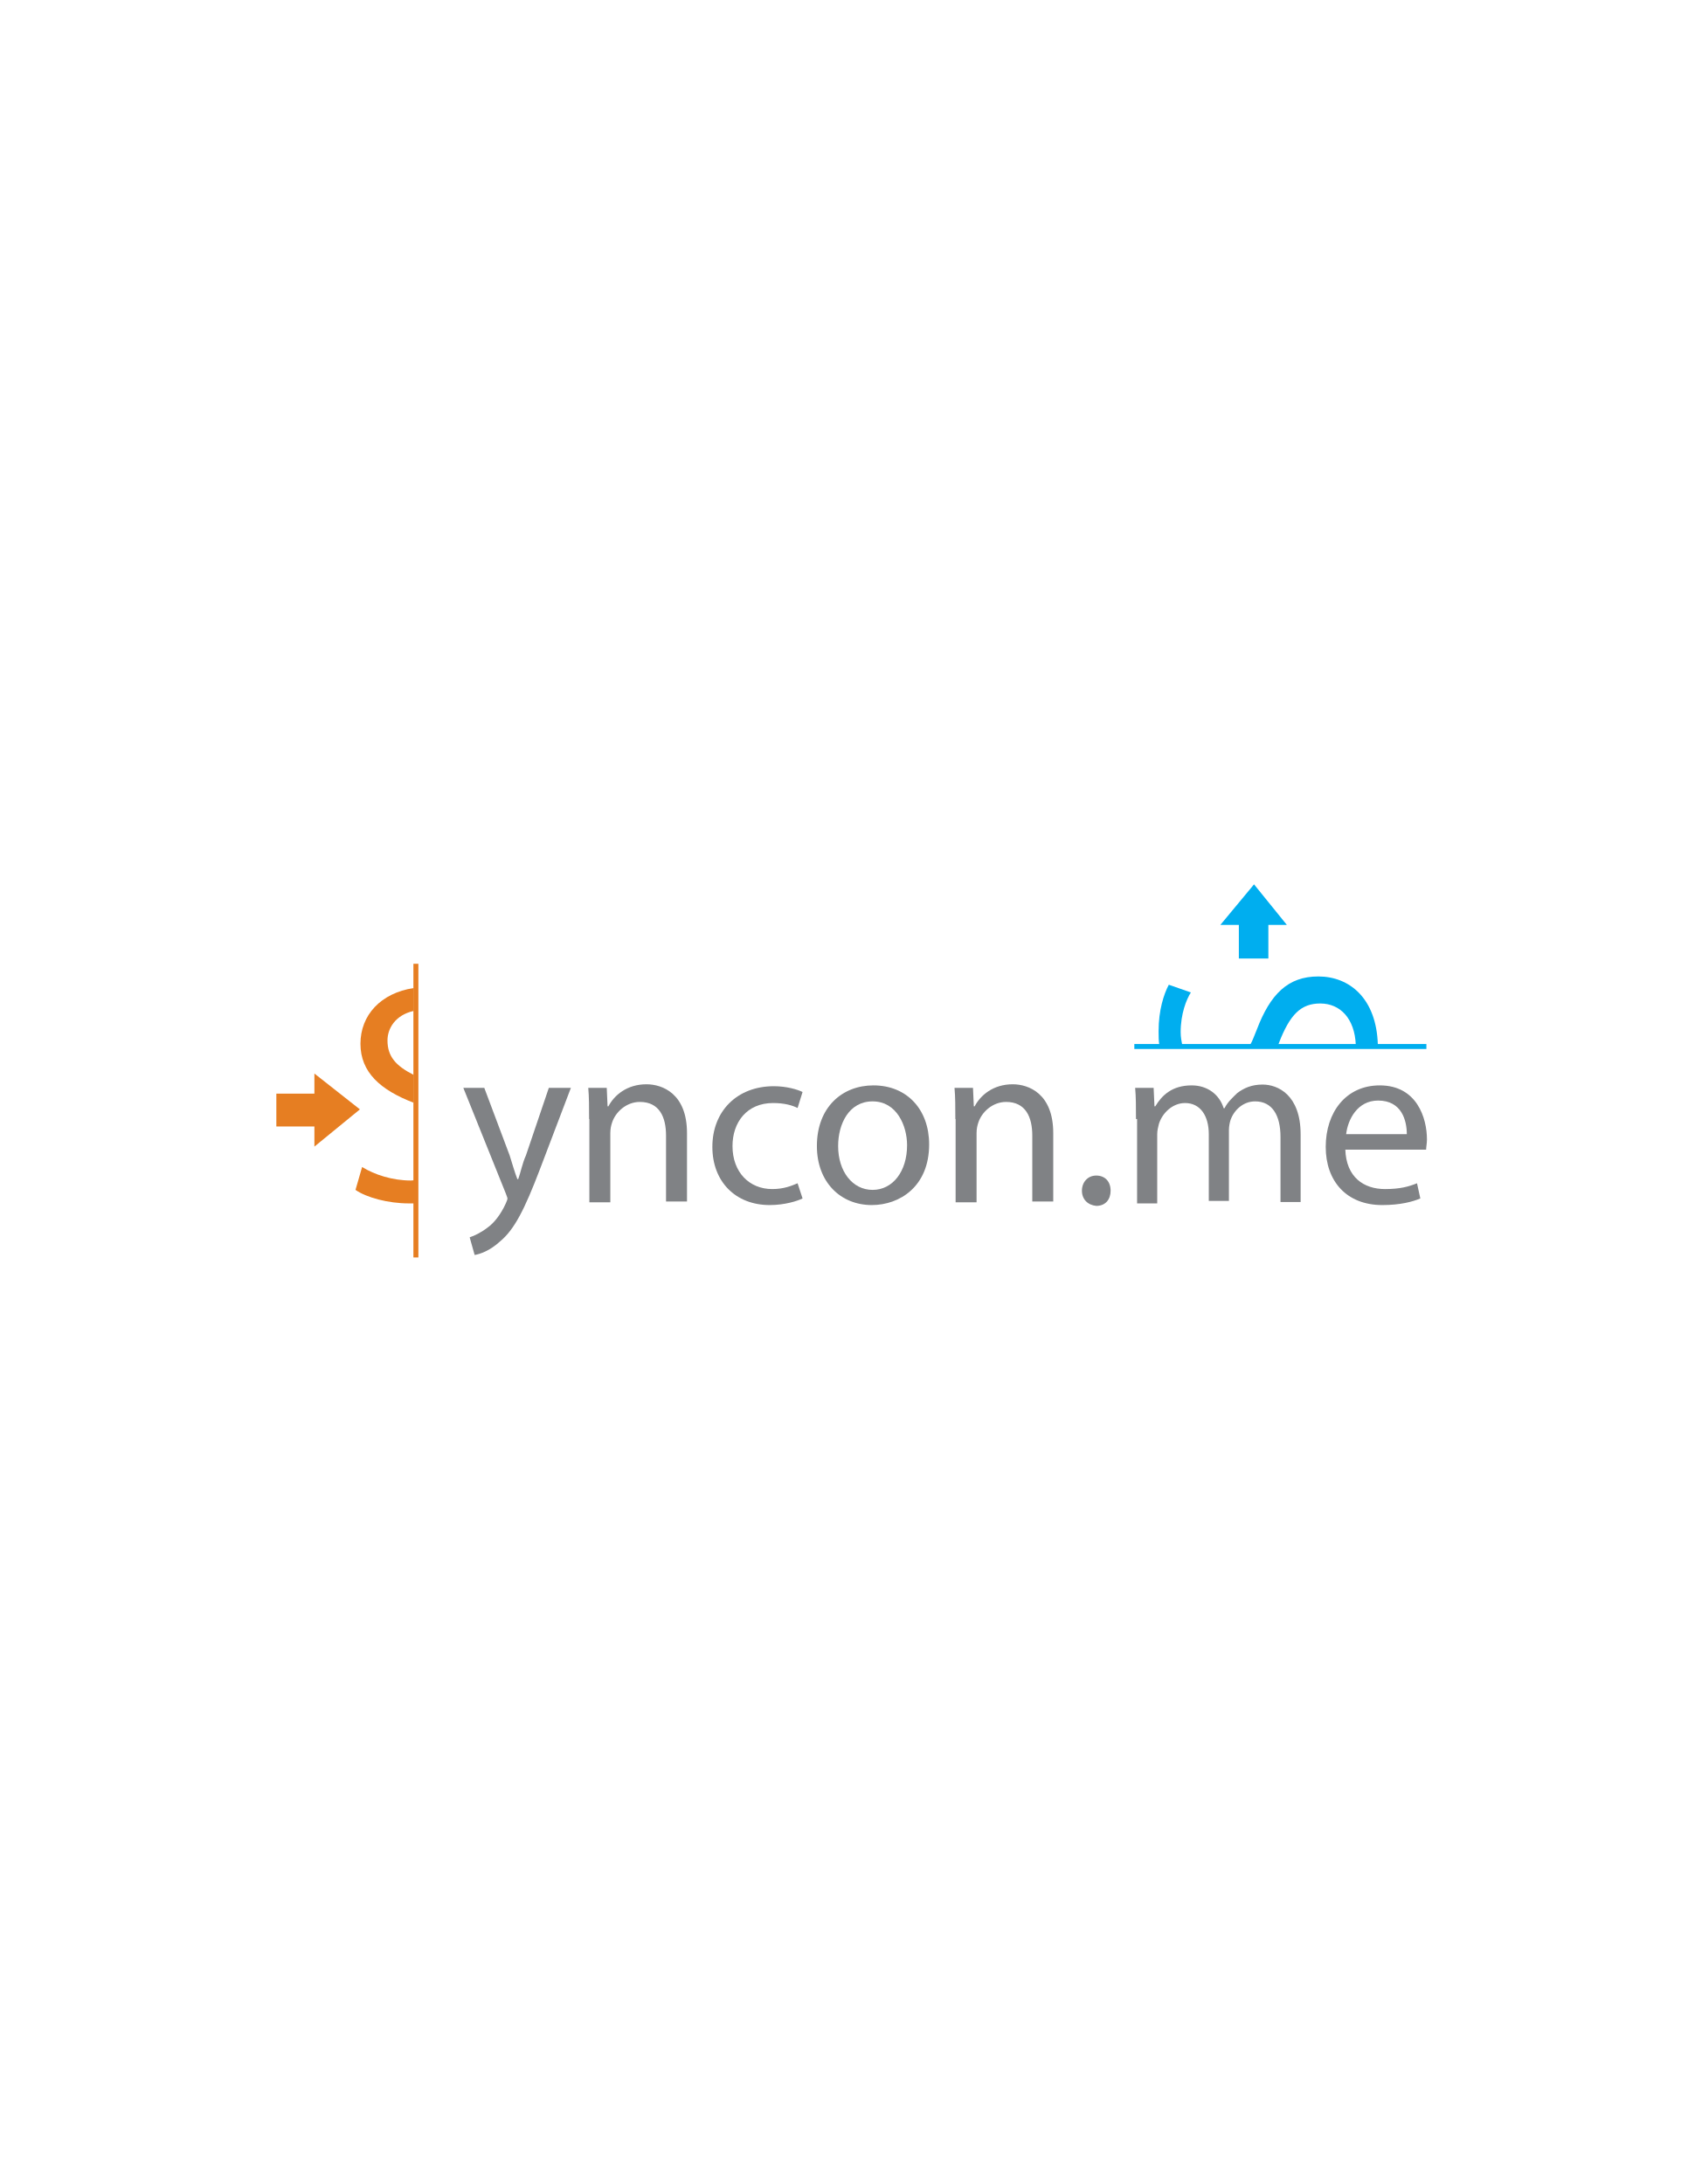
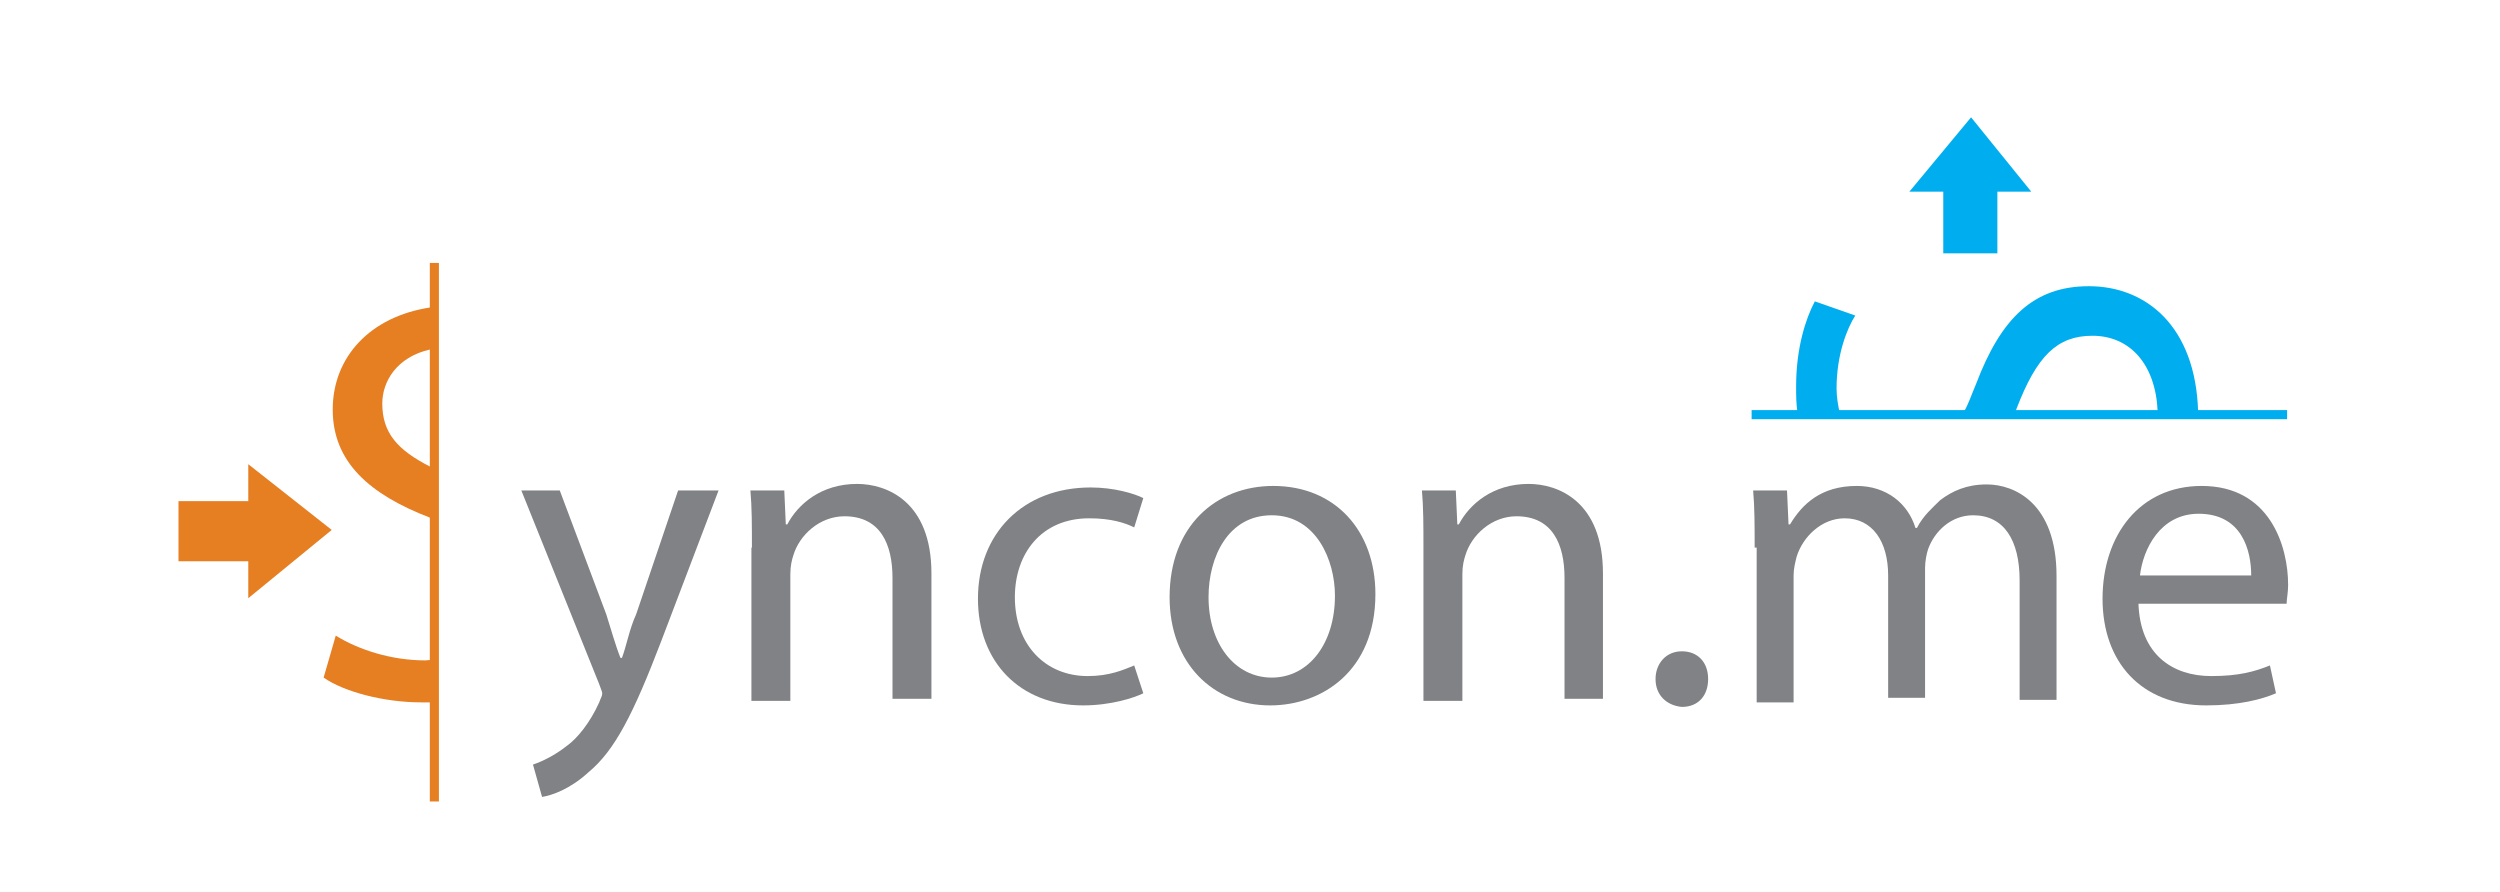
- <svg xmlns="http://www.w3.org/2000/svg" version="1.1" id="Layer_1" x="0px" y="0px" viewBox="0 0 612 792" enable-background="new 0 0 612 792" xml:space="preserve">
-   <path id="XMLID_1_" fill="#808285" d="M175.6,394.5l9.2,24.5c0.9,2.8,1.8,6.1,2.8,8.6h0.3c0.9-2.4,1.5-5.8,2.8-8.6l8.3-24.5h8  l-11.3,29.7c-5.5,14.4-9.2,21.7-14.4,26c-3.7,3.4-7.3,4.6-9.2,4.9l-1.8-6.4c1.8-0.6,4.3-1.8,6.7-3.7c2.1-1.5,4.6-4.6,6.4-8.6  c0.3-0.9,0.6-1.2,0.6-1.8c0-0.3-0.3-0.9-0.6-1.8L168,394.5H175.6L175.6,394.5z" />
-   <path fill="#808285" d="M213.6,405.8c0-4.3,0-8-0.3-11.3h6.7l0.3,6.7h0.3c2.1-4,6.7-8,13.8-8c5.8,0,14.7,3.4,14.7,17.7v24.8h-7.6  v-23.9c0-6.7-2.4-12.2-9.5-12.2c-4.9,0-8.9,3.7-10.1,7.6c-0.3,0.9-0.6,2.1-0.6,3.7v25.1h-7.6V405.8z" />
+ <svg xmlns="http://www.w3.org/2000/svg" version="1.1" id="Layer_1" x="0px" y="0px" viewBox="64.9 297.5 494.4 176.3" enable-background="new 64.9 297.5 494.4 176.3" xml:space="preserve">
+   <path id="XMLID_1_" fill="#808285" d="M175.6,394.5l9.2,24.5c0.9,2.8,1.8,6.1,2.8,8.6h0.3c0.9-2.4,1.5-5.8,2.8-8.6l8.3-24.5h8  l-11.3,29.7c-5.5,14.4-9.2,21.7-14.4,26c-3.7,3.4-7.3,4.6-9.2,4.9l-1.8-6.4c1.8-0.6,4.3-1.8,6.7-3.7c2.1-1.5,4.6-4.6,6.4-8.6  c0.3-0.9,0.6-1.2,0.6-1.8c0-0.3-0.3-0.9-0.6-1.8L168,394.5L175.6,394.5L175.6,394.5z" />
+   <path fill="#808285" d="M213.6,405.8c0-4.3,0-8-0.3-11.3h6.7l0.3,6.7h0.3c2.1-4,6.7-8,13.8-8c5.8,0,14.7,3.4,14.7,17.7v24.8h-7.7  v-23.9c0-6.7-2.4-12.2-9.5-12.2c-4.9,0-8.9,3.7-10.1,7.7c-0.3,0.9-0.6,2.1-0.6,3.7v25.1h-7.7V405.8z" />
  <path fill="#808285" d="M291,434.6c-1.8,0.9-6.4,2.4-11.9,2.4c-12.5,0-20.8-8.6-20.8-21.1c0-12.9,8.9-22,22.3-22  c4.6,0,8.6,1.2,10.4,2.1l-1.8,5.8c-1.8-0.9-4.6-1.8-8.9-1.8c-9.5,0-14.7,7-14.7,15.6c0,9.5,6.1,15.6,14.4,15.6c4.3,0,7-1.2,9.2-2.1  L291,434.6z" />
-   <path fill="#808285" d="M336.9,415c0,15.3-10.7,22-20.8,22c-11.3,0-19.9-8.3-19.9-21.4c0-14.1,9.2-22,20.5-22  C328.9,393.6,336.9,402.4,336.9,415z M303.9,415.6c0,9.2,5.2,15.9,12.5,15.9c7.3,0,12.5-6.7,12.5-16.2c0-7-3.7-15.9-12.5-15.9  C307.8,399.4,303.9,407.6,303.9,415.6z" />
-   <path fill="#808285" d="M346.4,405.8c0-4.3,0-8-0.3-11.3h6.7l0.3,6.7h0.3c2.1-4,6.7-8,13.8-8c5.8,0,14.7,3.4,14.7,17.7v24.8h-7.6  v-23.9c0-6.7-2.4-12.2-9.5-12.2c-4.9,0-8.9,3.7-10.1,7.6c-0.3,0.9-0.6,2.1-0.6,3.7v25.1h-7.6V405.8z" />
+   <path fill="#808285" d="M336.9,415c0,15.3-10.7,22-20.8,22c-11.3,0-19.9-8.3-19.9-21.4c0-14.1,9.2-22,20.5-22  C328.9,393.6,336.9,402.4,336.9,415z M303.9,415.6c0,9.2,5.2,15.9,12.5,15.9s12.5-6.7,12.5-16.2c0-7-3.7-15.9-12.5-15.9  C307.8,399.4,303.9,407.6,303.9,415.6z" />
+   <path fill="#808285" d="M346.4,405.8c0-4.3,0-8-0.3-11.3h6.7l0.3,6.7h0.3c2.1-4,6.7-8,13.8-8c5.8,0,14.7,3.4,14.7,17.7v24.8h-7.6  v-23.9c0-6.7-2.4-12.2-9.5-12.2c-4.9,0-8.9,3.7-10.1,7.7c-0.3,0.9-0.6,2.1-0.6,3.7v25.1h-7.7V405.8z" />
  <path fill="#808285" d="M392.3,431.8c0-3.1,2.1-5.5,5.2-5.5c3.1,0,5.2,2.1,5.2,5.5c0,3.1-1.8,5.5-5.2,5.5  C394.4,437,392.3,434.9,392.3,431.8z" />
  <path fill="#808285" d="M411.9,405.8c0-4.3,0-8-0.3-11.3h6.7l0.3,6.7h0.3c2.4-4,6.1-7.6,13.2-7.6c5.8,0,10.1,3.4,11.6,8.3h0.3  c1.2-2.4,3.1-4,4.6-5.5c2.4-1.8,5.2-3.1,9.2-3.1c5.5,0,13.8,3.7,13.8,18.1v24.5h-7.3v-23.6c0-8-3.1-12.9-9.2-12.9  c-4.3,0-7.6,3.1-8.9,6.7c-0.3,0.9-0.6,2.4-0.6,3.7v25.7h-7.3v-24.2c0-6.7-3.1-11.3-8.6-11.3c-4.6,0-8.3,3.7-9.5,7.6  c-0.3,1.2-0.6,2.4-0.6,3.7v25.1h-7.3v-30.6H411.9z" />
-   <path fill="#808285" d="M487.8,416.8c0.3,10.1,6.7,14.4,14.4,14.4c5.5,0,8.6-0.9,11.6-2.1l1.2,5.5c-2.8,1.2-7.3,2.4-13.8,2.4  c-12.9,0-20.5-8.6-20.5-21.1s7.3-22.3,19.6-22.3c13.5,0,17.1,11.9,17.1,19.6c0,1.5-0.3,2.8-0.3,3.7H487.8z M510.1,411.3  c0-4.9-1.8-12.2-10.4-12.2c-7.6,0-11,7-11.6,12.2H510.1z" />
+   <path fill="#808285" d="M487.8,416.8c0.3,10.1,6.7,14.4,14.4,14.4c5.5,0,8.6-0.9,11.6-2.1l1.2,5.5c-2.8,1.2-7.3,2.4-13.8,2.4  c-12.9,0-20.5-8.6-20.5-21.1c0-12.5,7.3-22.3,19.6-22.3c13.5,0,17.1,11.9,17.1,19.6c0,1.5-0.3,2.8-0.3,3.7H487.8z M510.1,411.3  c0-4.9-1.8-12.2-10.4-12.2c-7.6,0-11,7-11.6,12.2H510.1z" />
  <path fill="#E67E22" d="M149,428.1c-6.7,0-13.2-2.1-17.7-4.9l-2.4,8.3c4,2.8,11.9,4.9,19.3,4.9c0.6,0,1.6,0,2.2,0c0-2.8,0-5.7,0-8.2  C150.3,427.9,149.3,428.1,149,428.1z" />
  <path fill="#E67E22" d="M140.5,377.3c0-4.3,2.8-9.2,9.5-10.7c0-2.8,0-5.5,0-8.3c-11.9,1.8-19.3,9.8-19.3,20.2  c0,10.4,7.3,16.8,19.3,21.4c0-3.4,0-6.7,0-10.1C143.5,386.5,140.5,383.1,140.5,377.3z" />
  <rect x="149.9" y="349.5" fill="#E67E22" width="1.8" height="106.5" />
  <path fill="#00AEEF" d="M428.1,374.3c0-6.7,2.1-11.9,3.7-14.4l-8-2.8c-1.8,3.4-3.7,9.2-3.7,16.8c0,1.8,0,3.7,0.3,5.2  c2.8,0,5.5,0,8.3,0C428.4,377.6,428.1,376.1,428.1,374.3z" />
  <path fill="#00AEEF" d="M478,354.1c-11,0-17.4,6.4-22.3,19.3c-0.9,2.1-1.5,4-2.4,5.5c3.4,0,6.7,0,10.1,0c0-0.3,0.3-0.3,0.3-0.6  c4-10.4,8-14.4,15-14.4c7.3,0,12.5,5.5,12.9,15c2.8,0,5.2,0,8,0C499.1,362,489.3,354.1,478,354.1z" />
  <rect x="411.3" y="378.6" fill="#00AEEF" width="105.9" height="1.8" />
  <path fill="#E67E22" d="M114,389.3v7.3h-13.8v11.9H114v7.3l16.5-13.5L114,389.3z" />
  <path fill="#00AEEF" d="M442.5,335.4h6.7v12.2h10.7v-12.2h6.7l-11.9-14.7L442.5,335.4z" />
</svg>
